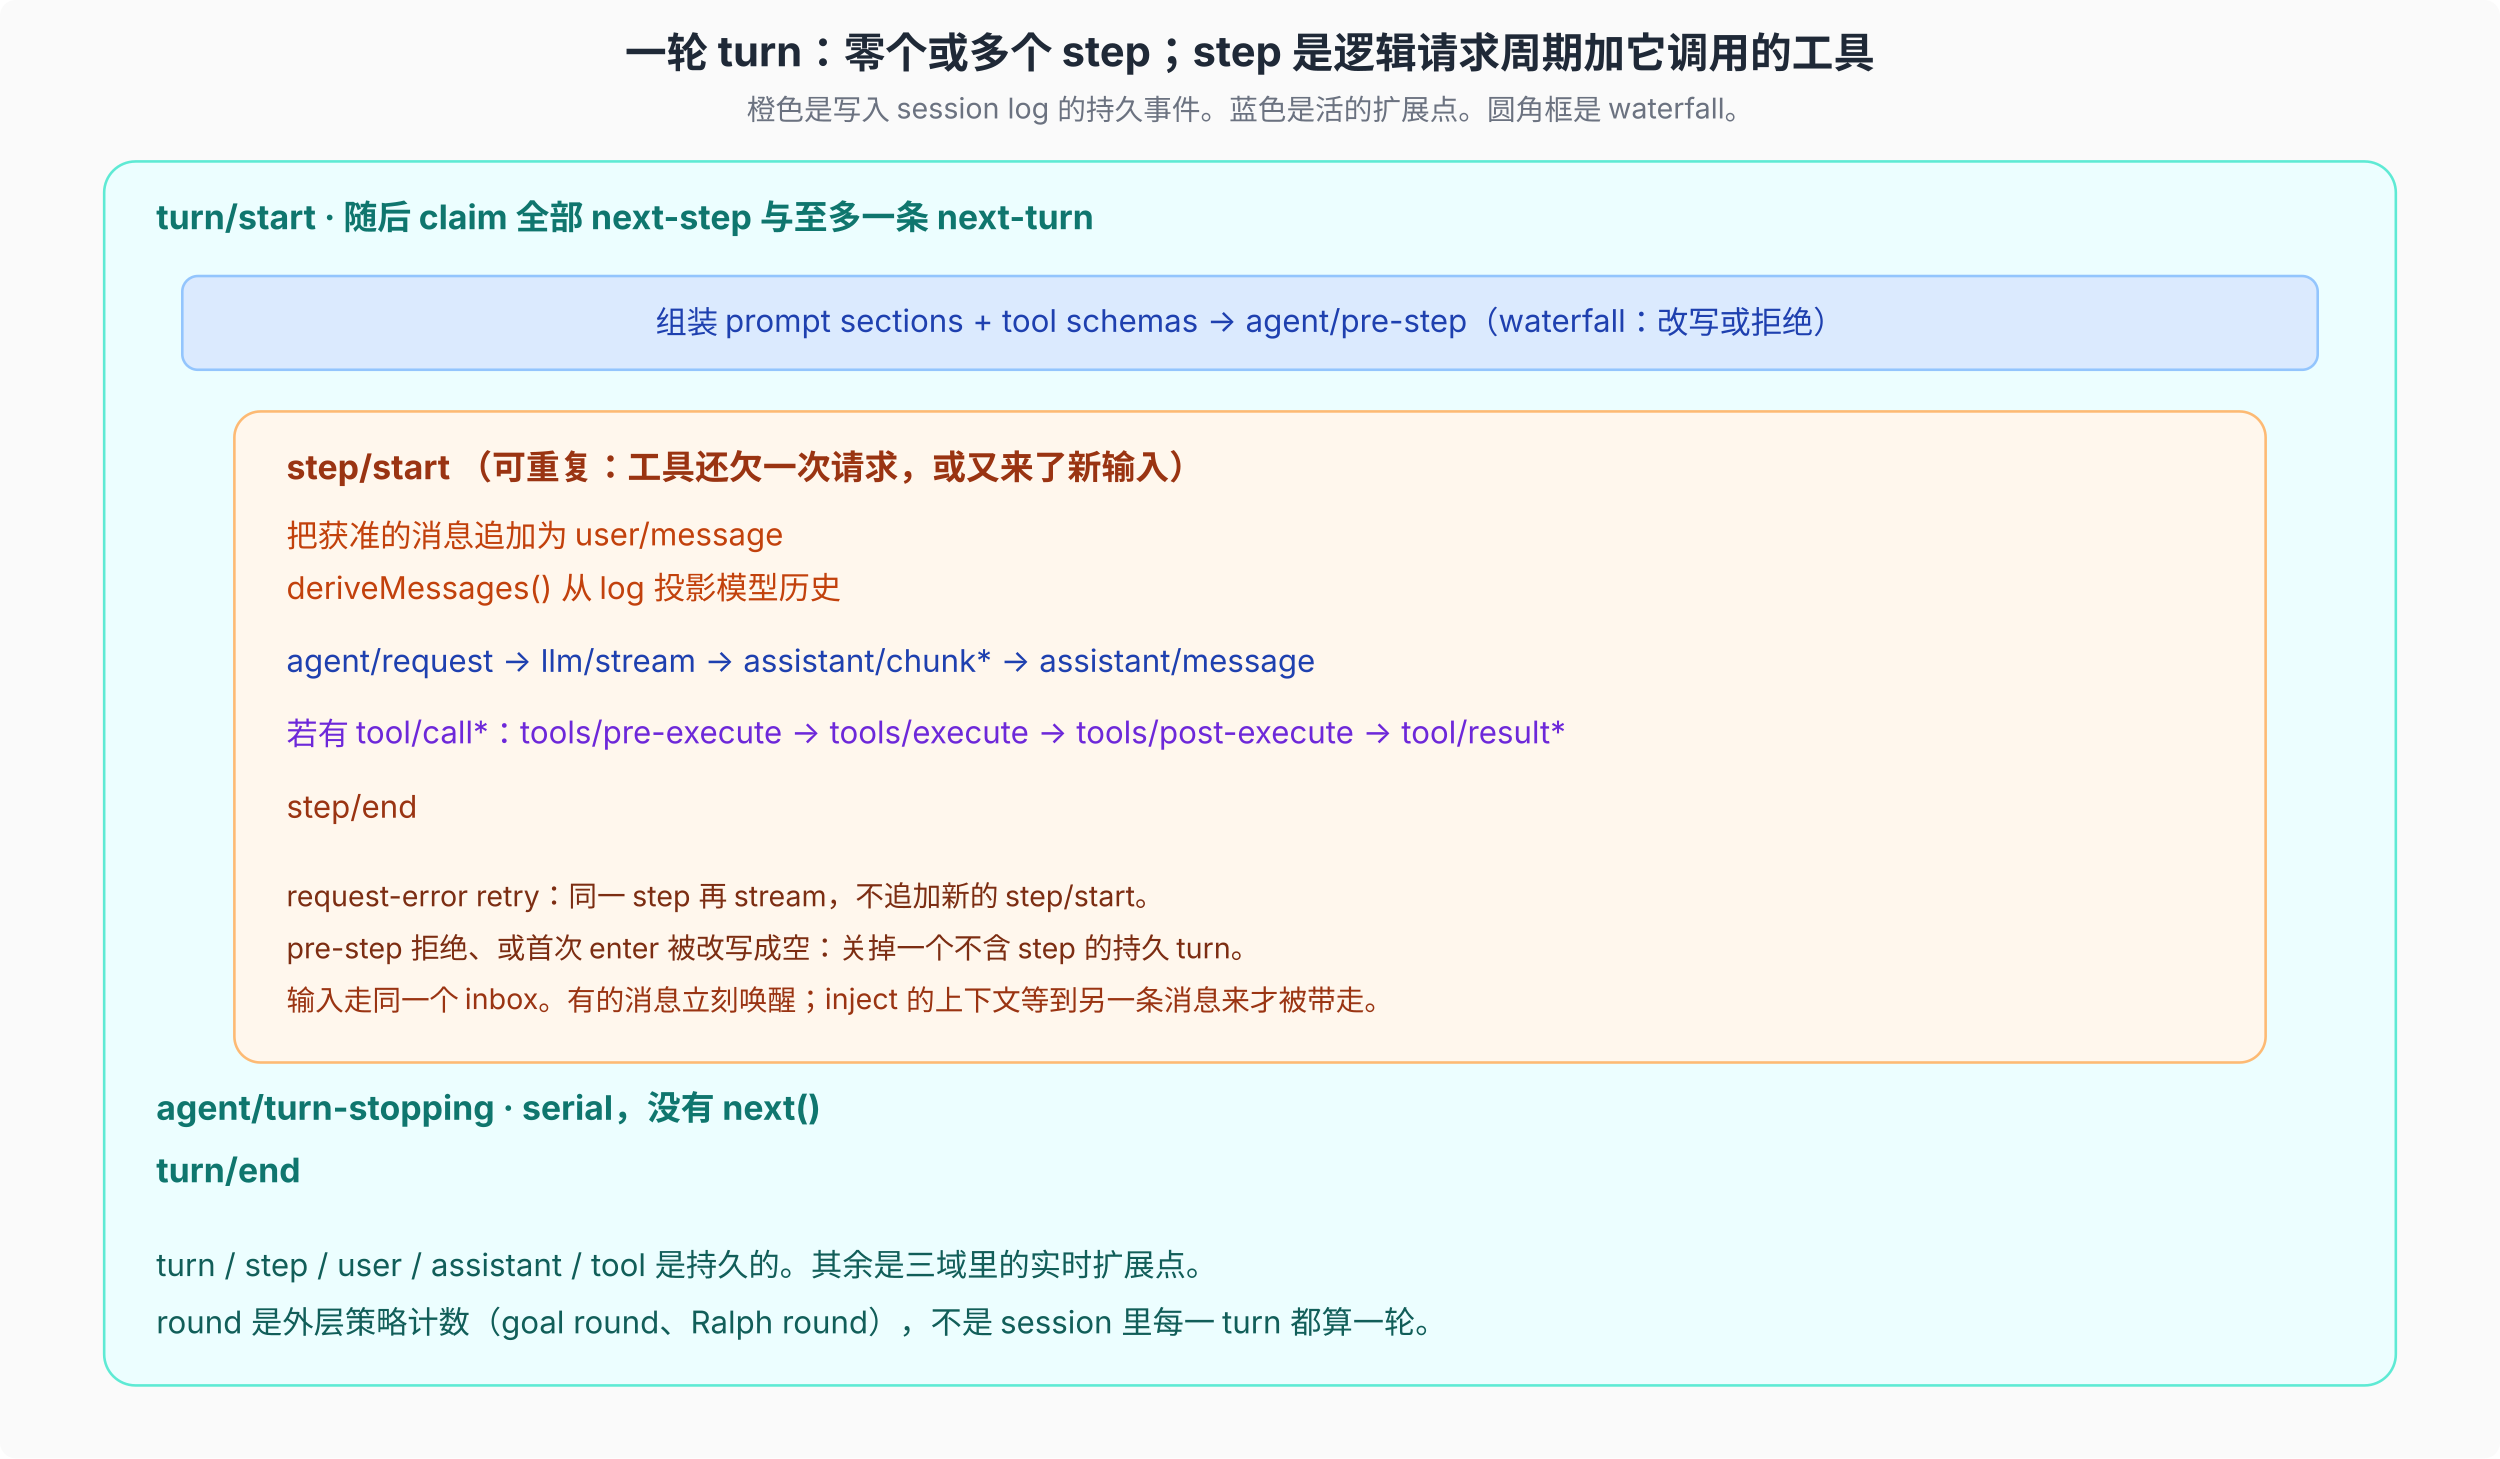
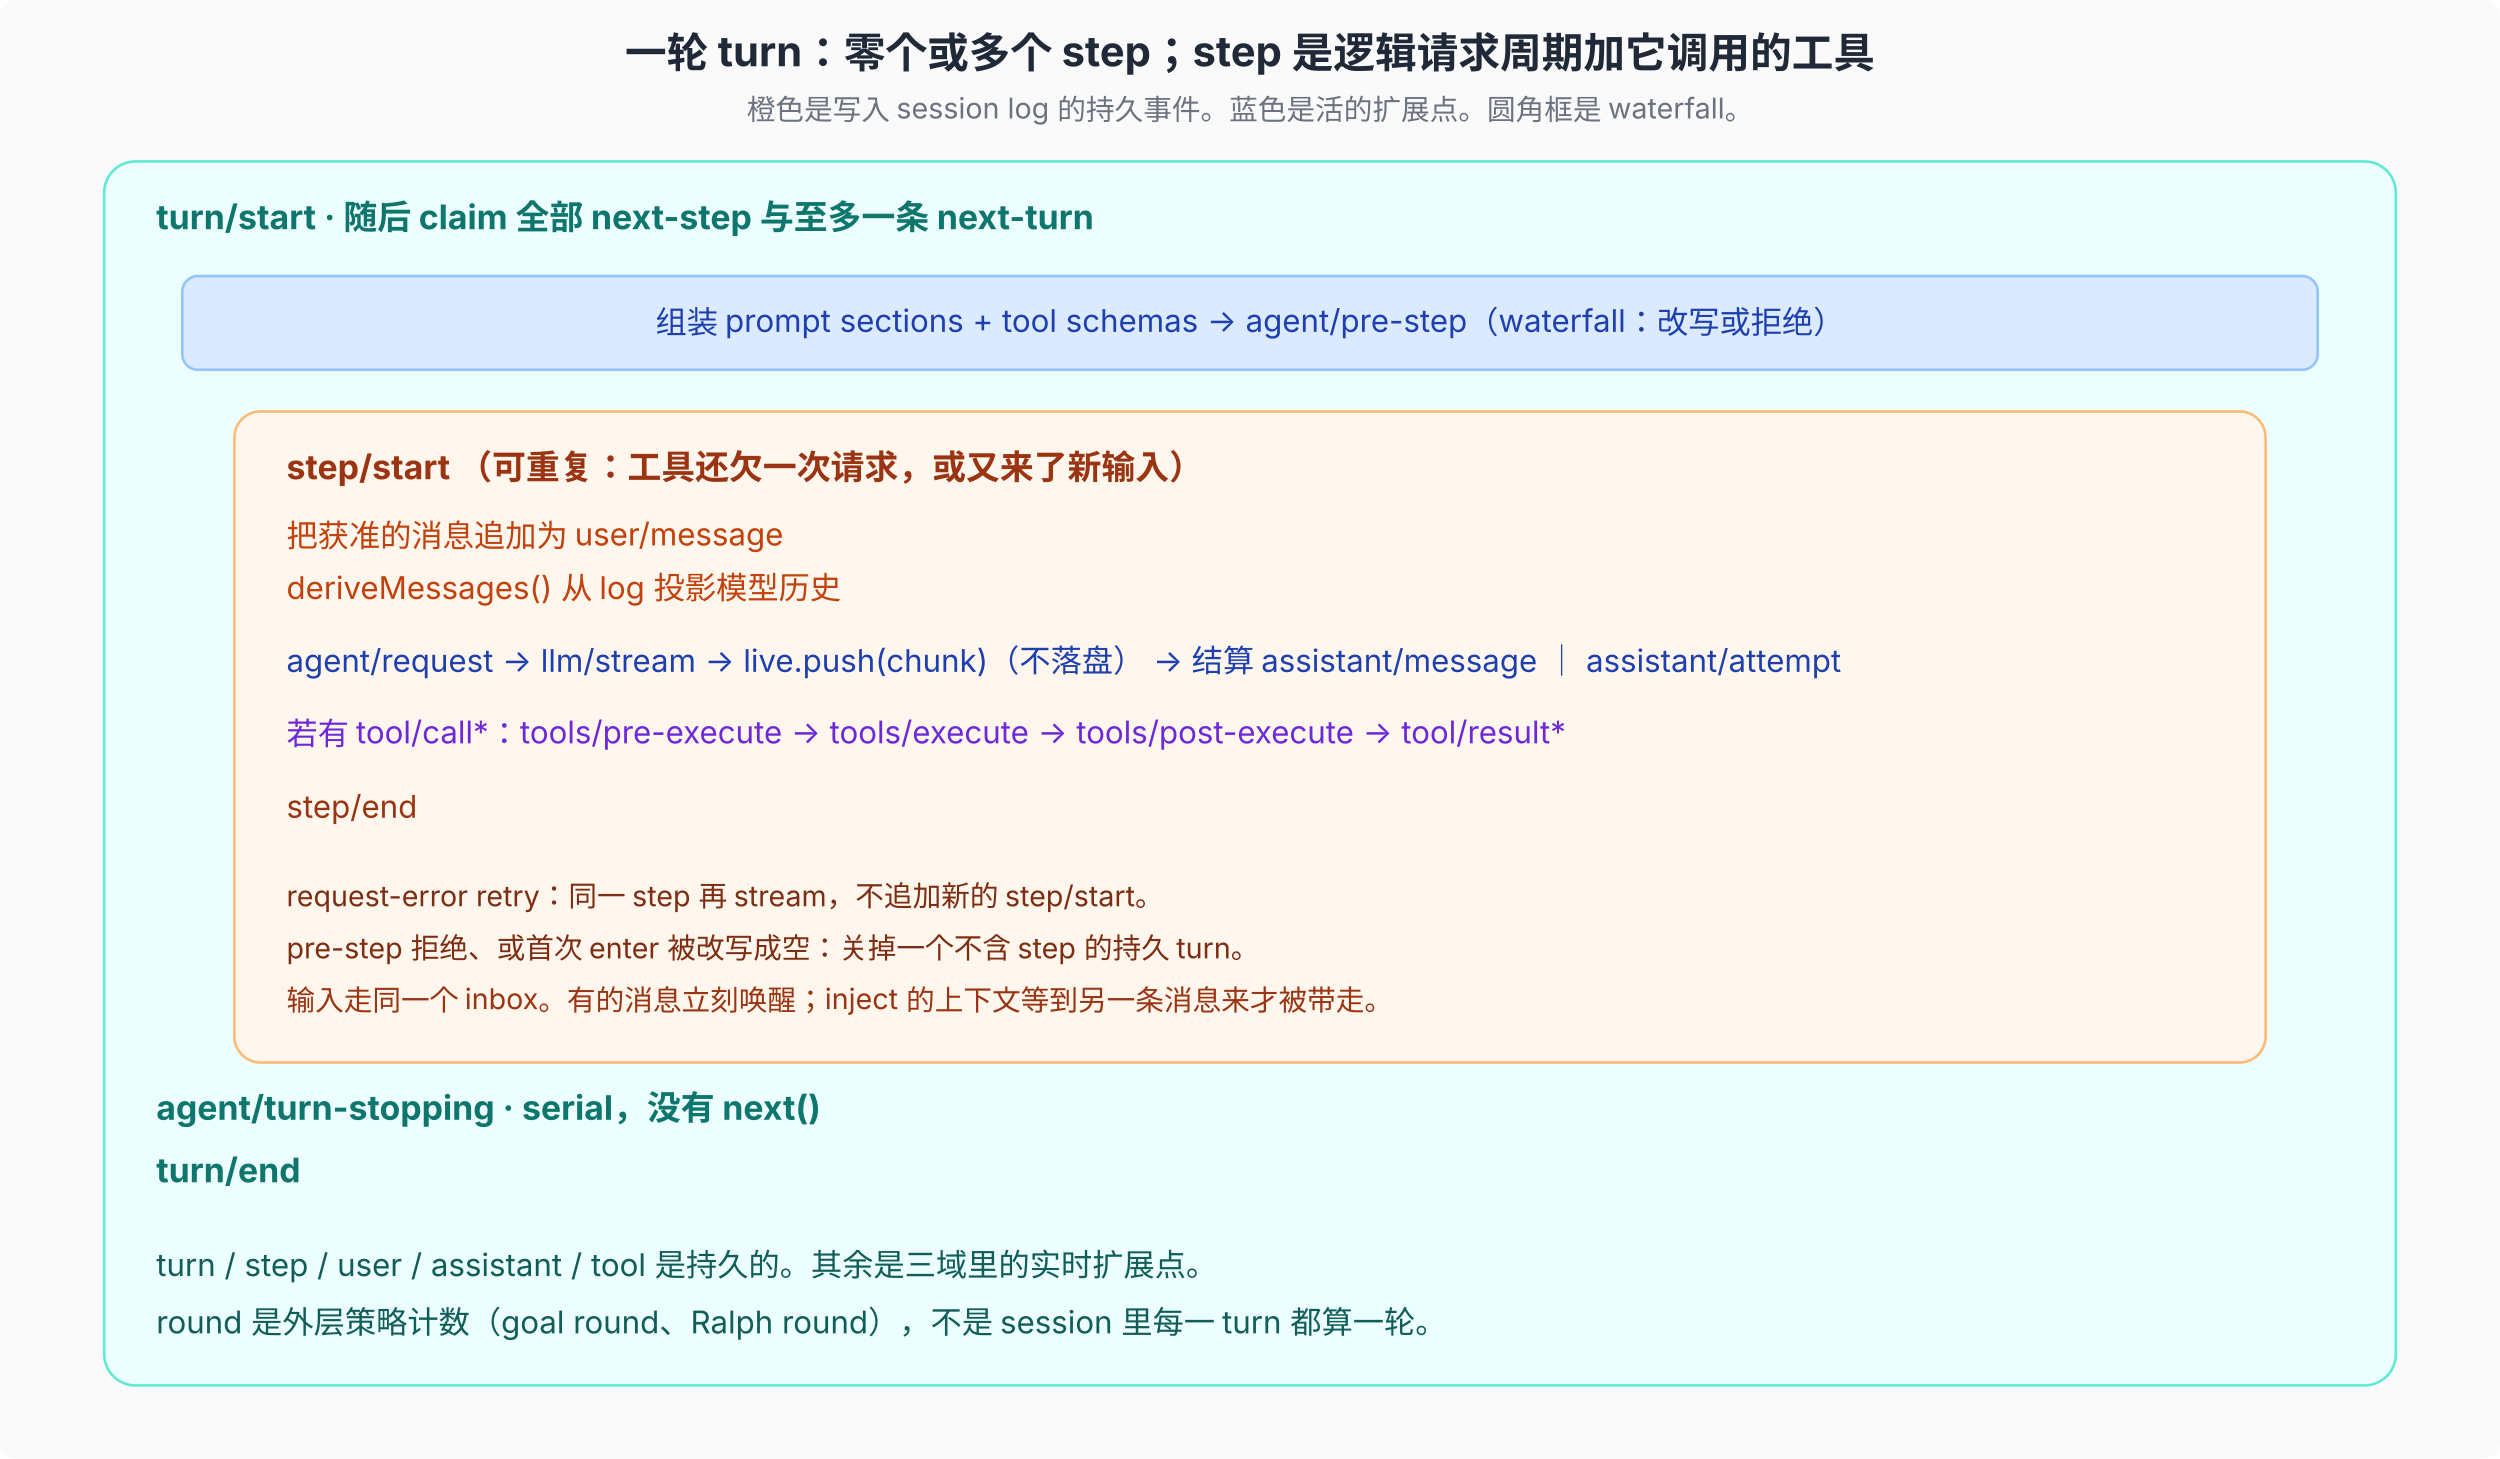
<svg xmlns="http://www.w3.org/2000/svg" viewBox="0 0 960 560" font-family="system-ui, -apple-system, 'PingFang SC', 'Noto Sans SC', sans-serif" font-size="12">
  <defs>
    <marker id="arr" markerWidth="8" markerHeight="6" refX="8" refY="3" orient="auto">
      <path d="M0,0 L8,3 L0,6 Z" fill="#4b5563" />
    </marker>
  </defs>
  <rect width="960" height="560" fill="#fafafa" rx="6" />
  <text x="480" y="26" text-anchor="middle" font-size="16" font-weight="700" fill="#1f2937">一轮 turn：零个或多个 step；step 是逻辑请求周期加它调用的工具</text>
  <text x="480" y="46" text-anchor="middle" font-size="11" fill="#6b7280">橙色是写入 session log 的持久事件。蓝色是活的扩展点。圆角框是 waterfall。</text>
  <rect x="40" y="62" width="880" height="470" rx="12" fill="#ecfeff" stroke="#5eead4" />
  <text x="60" y="88" font-size="13" font-weight="700" fill="#0f766e">turn/start  ·  随后 claim 全部 next-step 与至多一条 next-turn</text>
  <rect x="70" y="106" width="820" height="36" rx="6" fill="#dbeafe" stroke="#93c5fd" />
  <text x="480" y="128" text-anchor="middle" font-size="12" fill="#1e40af">组装 prompt sections + tool schemas    →    agent/pre-step（waterfall：改写或拒绝）</text>
  <rect x="90" y="158" width="780" height="250" rx="10" fill="#fff7ed" stroke="#fdba74" />
  <text x="110" y="184" font-size="13" font-weight="700" fill="#9a3412">step/start  （可重复：工具还欠一次请求，或又来了新输入）</text>
  <text x="110" y="210" font-size="12" fill="#c2410c">把获准的消息追加为 user/message</text>
  <text x="110" y="230" font-size="12" fill="#c2410c">deriveMessages() 从 log 投影模型历史</text>
-   <text x="110" y="258" font-size="12" fill="#1e40af">agent/request  →  llm/stream  →  assistant/chunk*  →  assistant/message</text>
+   <text x="110" y="258" font-size="12" fill="#1e40af">agent/request  →  llm/stream  →  live.push(chunk)（不落盘）  →  结算 assistant/message ｜ assistant/attempt</text>
  <text x="110" y="286" font-size="12" fill="#6d28d9">若有 tool/call*：tools/pre-execute → tools/execute → tools/post-execute → tool/result*</text>
  <text x="110" y="314" font-size="12" fill="#9a3412">step/end</text>
  <text x="110" y="348" font-size="11" fill="#7c2d12">request-error retry：同一 step 再 stream，不追加新的 step/start。</text>
  <text x="110" y="368" font-size="11" fill="#7c2d12">pre-step 拒绝、或首次 enter 被改写成空：关掉一个不含 step 的持久 turn。</text>
  <text x="110" y="388" font-size="11" fill="#9a3412">输入走同一个 inbox。有的消息立刻唤醒；inject 的上下文等到另一条消息来才被带走。</text>
  <text x="60" y="430" font-size="13" font-weight="700" fill="#0f766e">agent/turn-stopping  ·  serial，没有 next()</text>
  <text x="60" y="454" font-size="13" font-weight="700" fill="#0f766e">turn/end</text>
  <text x="60" y="490" font-size="12" fill="#115e59">turn / step / user / assistant / tool 是持久的。其余是三域里的实时扩展点。</text>
  <text x="60" y="512" font-size="12" fill="#115e59">round 是外层策略计数（goal round、Ralph round），不是 session 里每一 turn 都算一轮。</text>
</svg>
